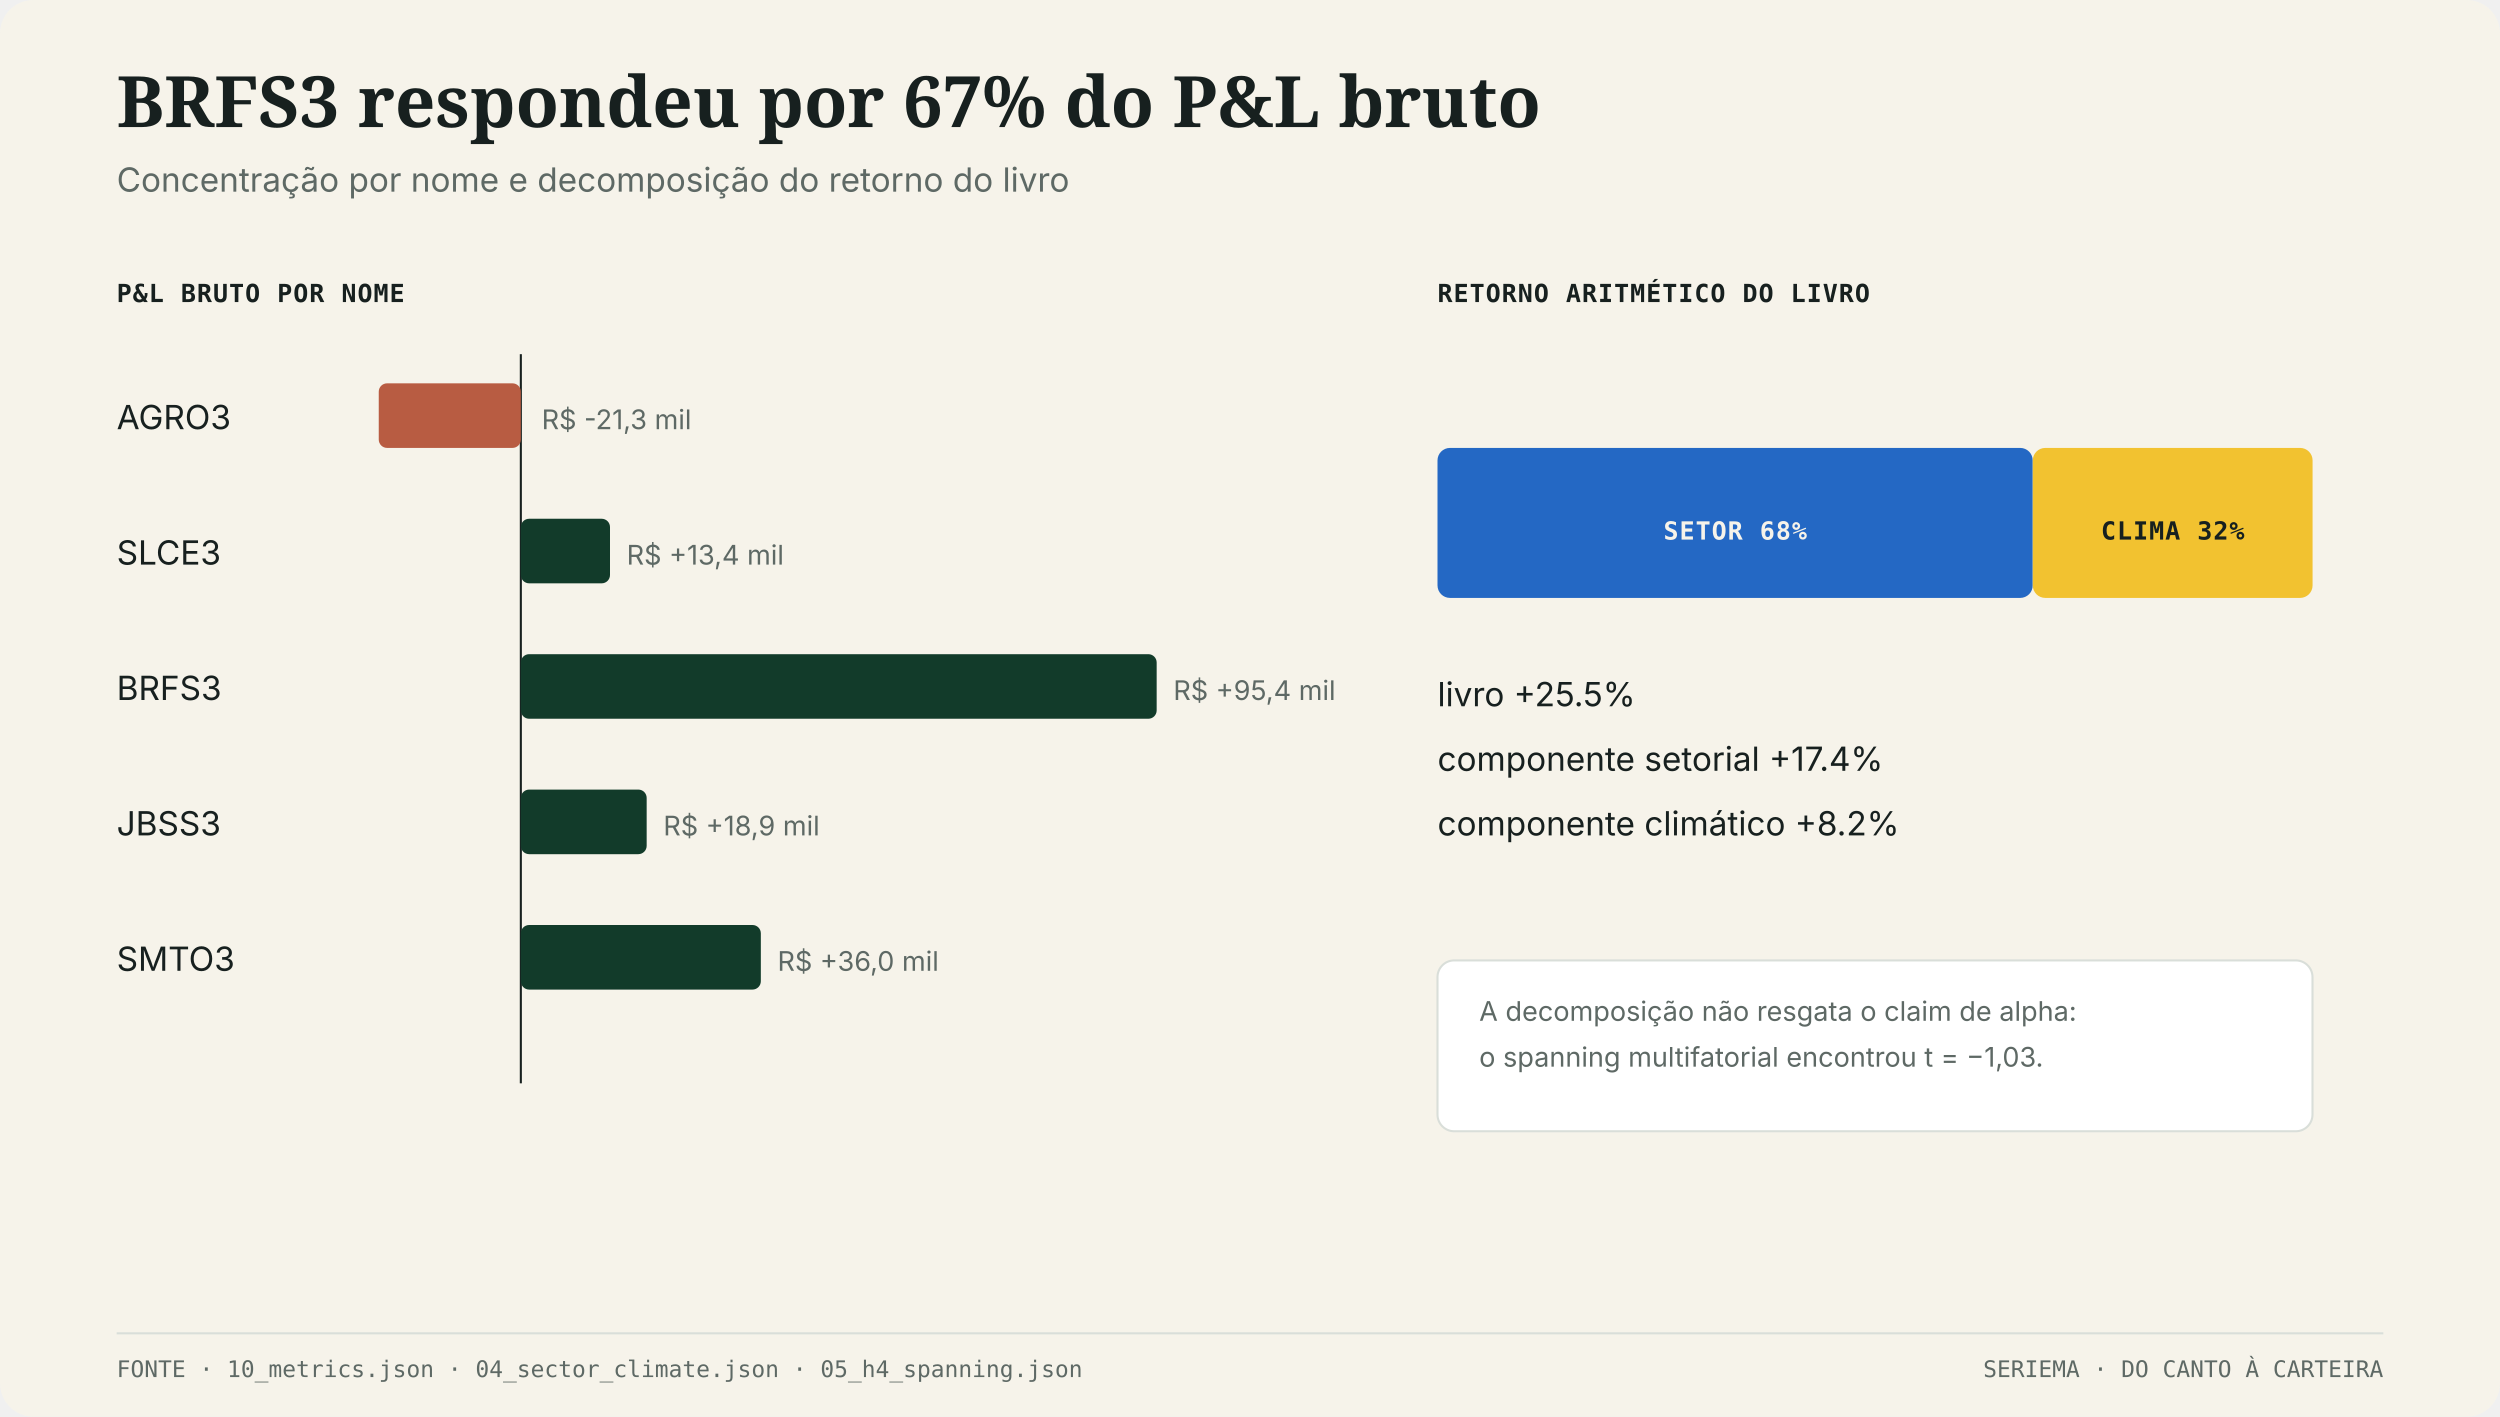
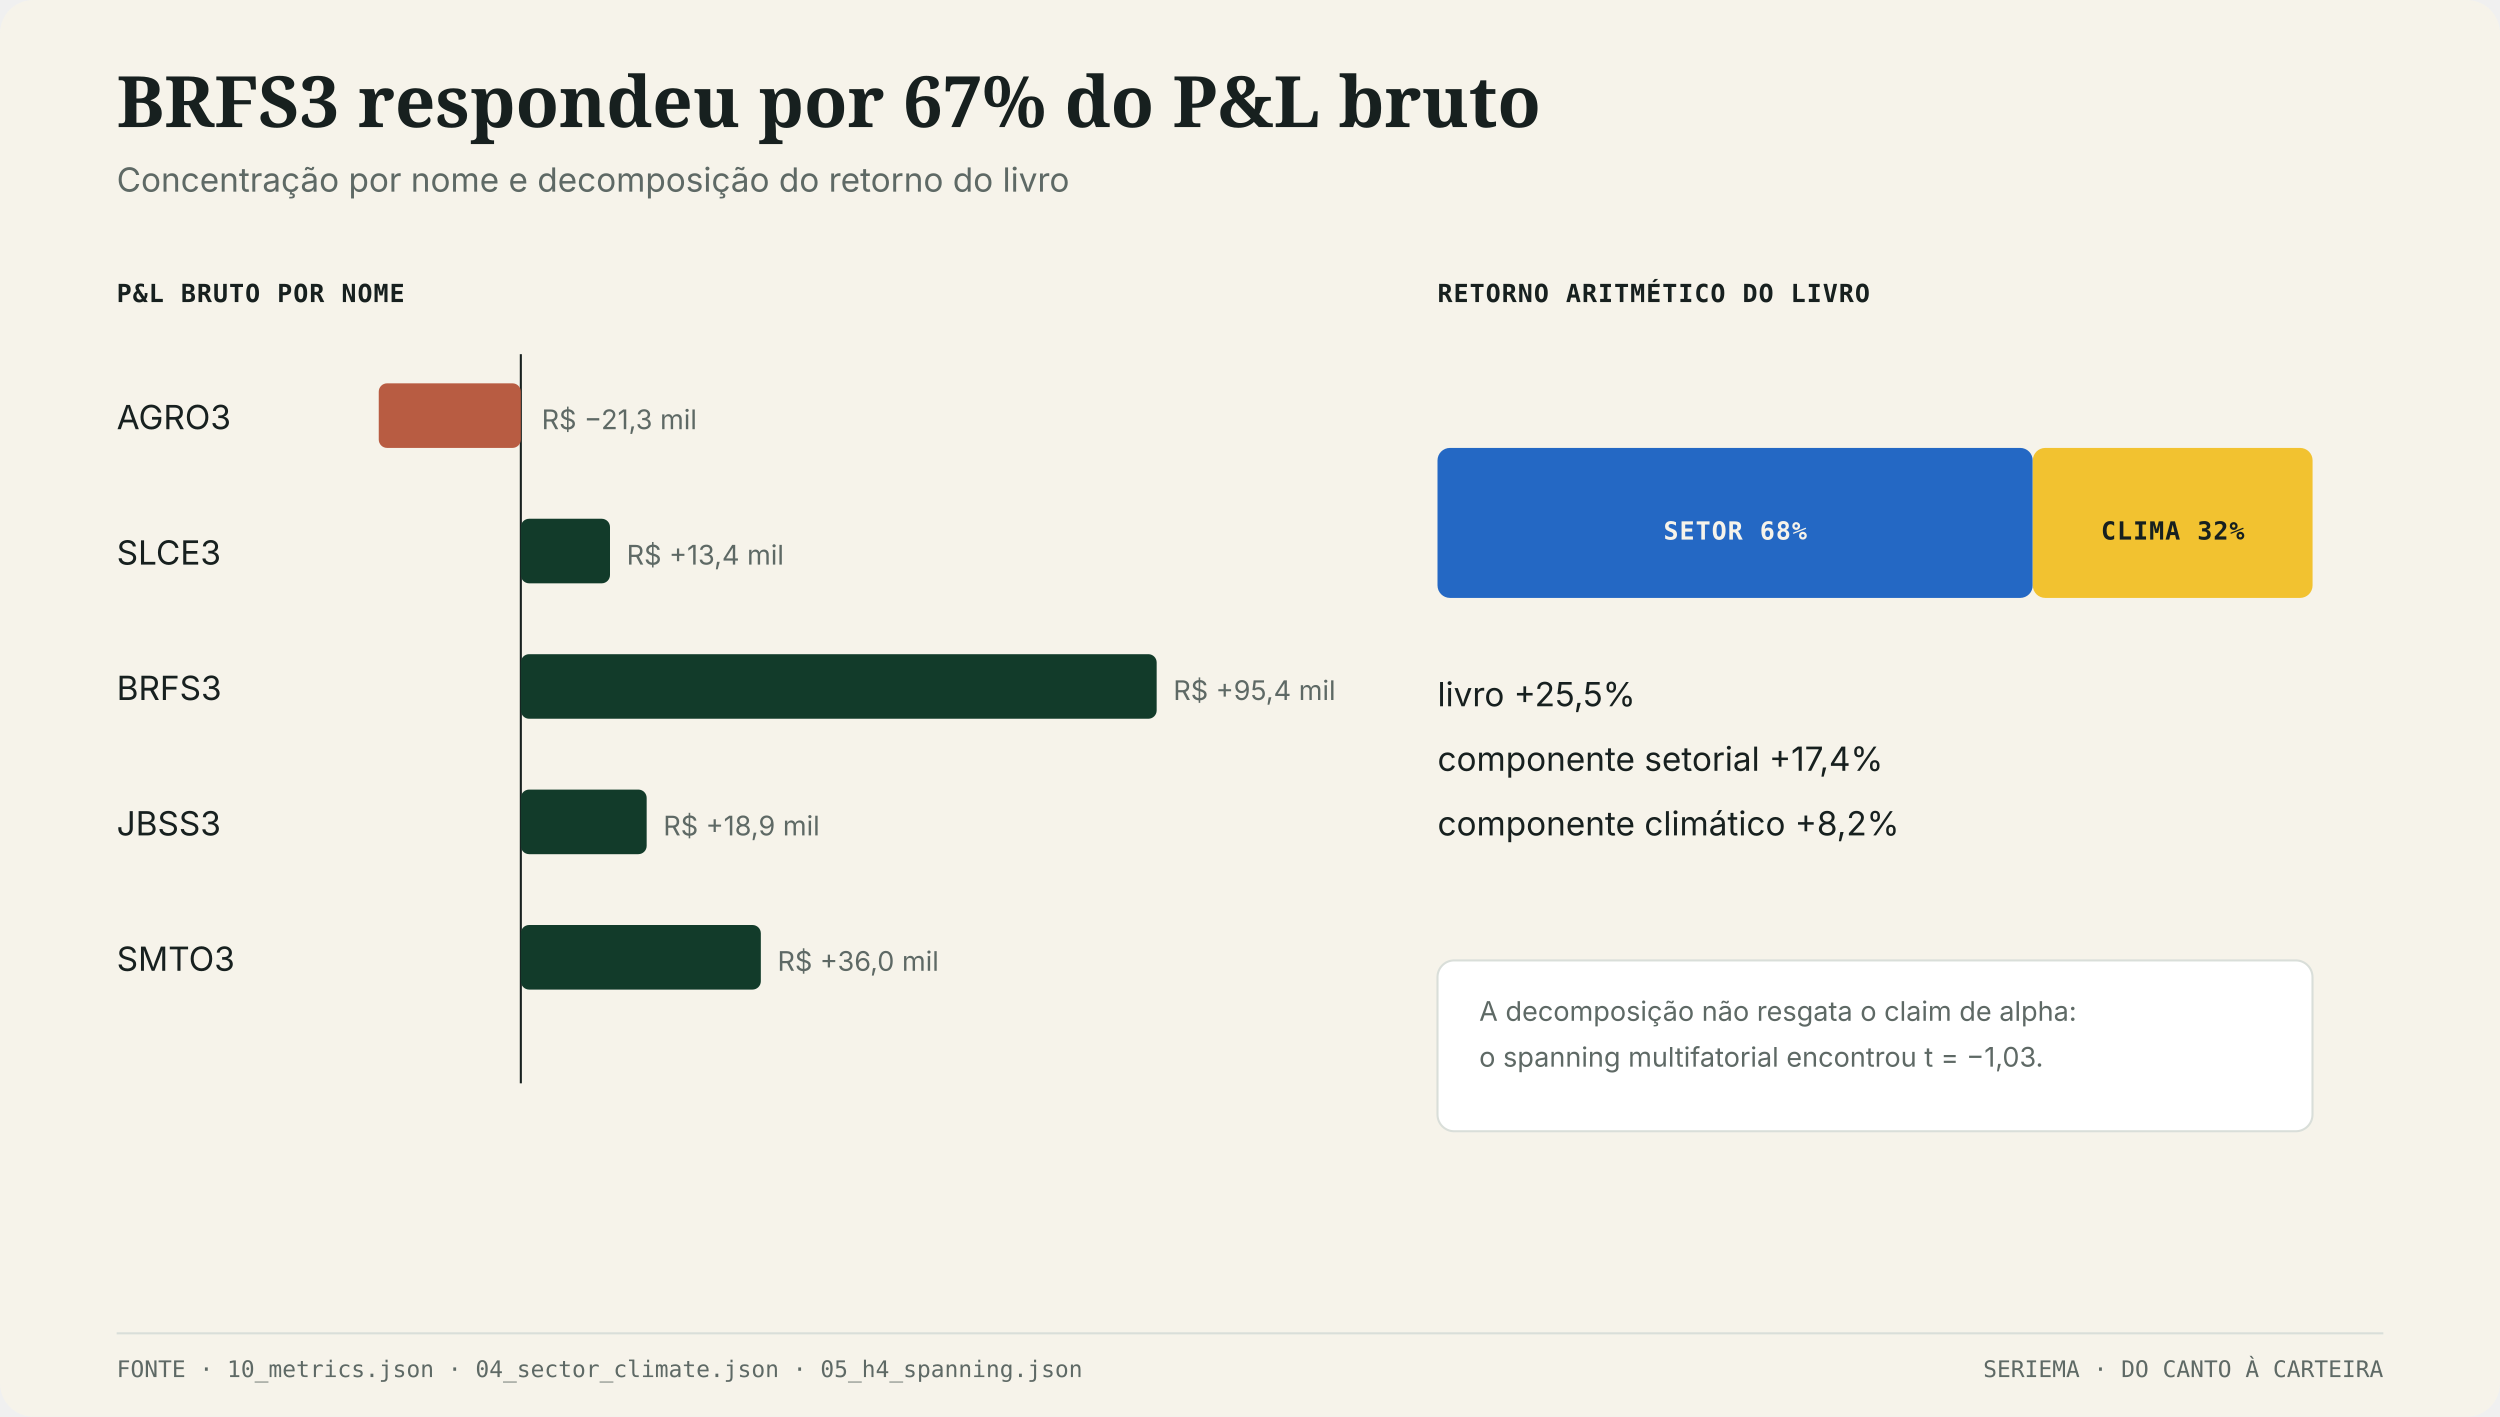
<svg xmlns="http://www.w3.org/2000/svg" viewBox="0 0 1200 680" role="img" aria-labelledby="title desc">
  <style>
          text { font-family: 'IBM Plex Sans', Inter, Arial, sans-serif; fill: #17201F; }
          .display { font-family: Fraunces, Georgia, serif; font-size: 34px; font-weight: 650; }
          .title { font-size: 22px; font-weight: 650; }
          .subtitle { font-size: 16px; fill: #5E6965; }
          .body { font-size: 16px; }
          .small { font-size: 13px; fill: #5E6965; }
          .micro { font-family: 'IBM Plex Mono', monospace; font-size: 11px; fill: #5E6965; }
          .number { font-family: Fraunces, Georgia, serif; font-size: 28px; font-weight: 650; }
          .label { font-family: 'IBM Plex Mono', monospace; font-size: 12px; font-weight: 650; letter-spacing: .04em; }
          .inverse { fill: #F6F3EA; }
        </style>
  <rect width="1200" height="680" rx="16" fill="#F6F3EA" />
  <text x="56.0" y="61.0" class="display" text-anchor="start">BRFS3 respondeu por 67% do P&amp;L bruto</text>
  <text x="56.0" y="92.0" class="subtitle" text-anchor="start">Concentração por nome e decomposição do retorno do livro</text>
  <text x="56.0" y="145.0" class="label" text-anchor="start">P&amp;L BRUTO POR NOME</text>
  <line x1="250" y1="170" x2="250" y2="520" stroke="#17201F" />
  <text x="56.0" y="206.0" class="body" text-anchor="start">AGRO3</text>
  <rect x="181.8" y="184" width="68.2" height="31" rx="4" fill="#B85C42" />
-   <text x="260.0" y="206.0" class="small" text-anchor="start">R$ -21,3 mil</text>
+   <text x="260.0" y="206.0" class="small" text-anchor="start">R$ −21,3 mil</text>
  <text x="56.0" y="271.0" class="body" text-anchor="start">SLCE3</text>
  <rect x="250.0" y="249" width="42.8" height="31" rx="4" fill="#123B2A" />
  <text x="300.8" y="271.0" class="small" text-anchor="start">R$ +13,4 mil</text>
  <text x="56.0" y="336.0" class="body" text-anchor="start">BRFS3</text>
  <rect x="250.0" y="314" width="305.2" height="31" rx="4" fill="#123B2A" />
  <text x="563.2" y="336.0" class="small" text-anchor="start">R$ +95,4 mil</text>
  <text x="56.0" y="401.0" class="body" text-anchor="start">JBSS3</text>
  <rect x="250.0" y="379" width="60.4" height="31" rx="4" fill="#123B2A" />
  <text x="318.4" y="401.0" class="small" text-anchor="start">R$ +18,9 mil</text>
  <text x="56.0" y="466.0" class="body" text-anchor="start">SMTO3</text>
  <rect x="250.0" y="444" width="115.2" height="31" rx="4" fill="#123B2A" />
  <text x="373.2" y="466.0" class="small" text-anchor="start">R$ +36,0 mil</text>
  <text x="690.0" y="145.0" class="label" text-anchor="start">RETORNO ARITMÉTICO DO LIVRO</text>
  <rect x="690" y="215" width="285.7" height="72" rx="6" fill="#2468C4" />
  <rect x="975.737" y="215" width="134.3" height="72" rx="6" fill="#F2C230" />
  <text x="832.9" y="259.0" class="label inverse" text-anchor="middle">SETOR 68%</text>
  <text x="1042.9" y="259.0" class="label" text-anchor="middle">CLIMA 32%</text>
  <text x="690.0" y="339.0" class="body" text-anchor="start">
-     <tspan x="690.0" dy="0">livro +25.5%</tspan>
-     <tspan x="690.0" dy="31">componente setorial +17.4%</tspan>
-     <tspan x="690.0" dy="31">componente climático +8.2%</tspan>
+     <tspan x="690.0" dy="0">livro +25,5%</tspan>
+     <tspan x="690.0" dy="31">componente setorial +17,4%</tspan>
+     <tspan x="690.0" dy="31">componente climático +8,2%</tspan>
  </text>
  <rect x="690" y="461" width="420" height="82" rx="8" fill="#FFFFFF" stroke="#D9DED9" />
  <text x="710.0" y="490.0" class="small" text-anchor="start">
    <tspan x="710.0" dy="0">A decomposição não resgata o claim de alpha:</tspan>
    <tspan x="710.0" dy="22">o spanning multifatorial encontrou t = −1,03.</tspan>
  </text>
  <line x1="56" y1="640" x2="1144" y2="640" stroke="#D9DED9" />
  <text x="56.0" y="661.0" class="micro" text-anchor="start">FONTE · 10_metrics.json · 04_sector_climate.json · 05_h4_spanning.json</text>
  <text x="1144.0" y="661.0" class="micro" text-anchor="end">SERIEMA · DO CANTO À CARTEIRA</text>
</svg>
